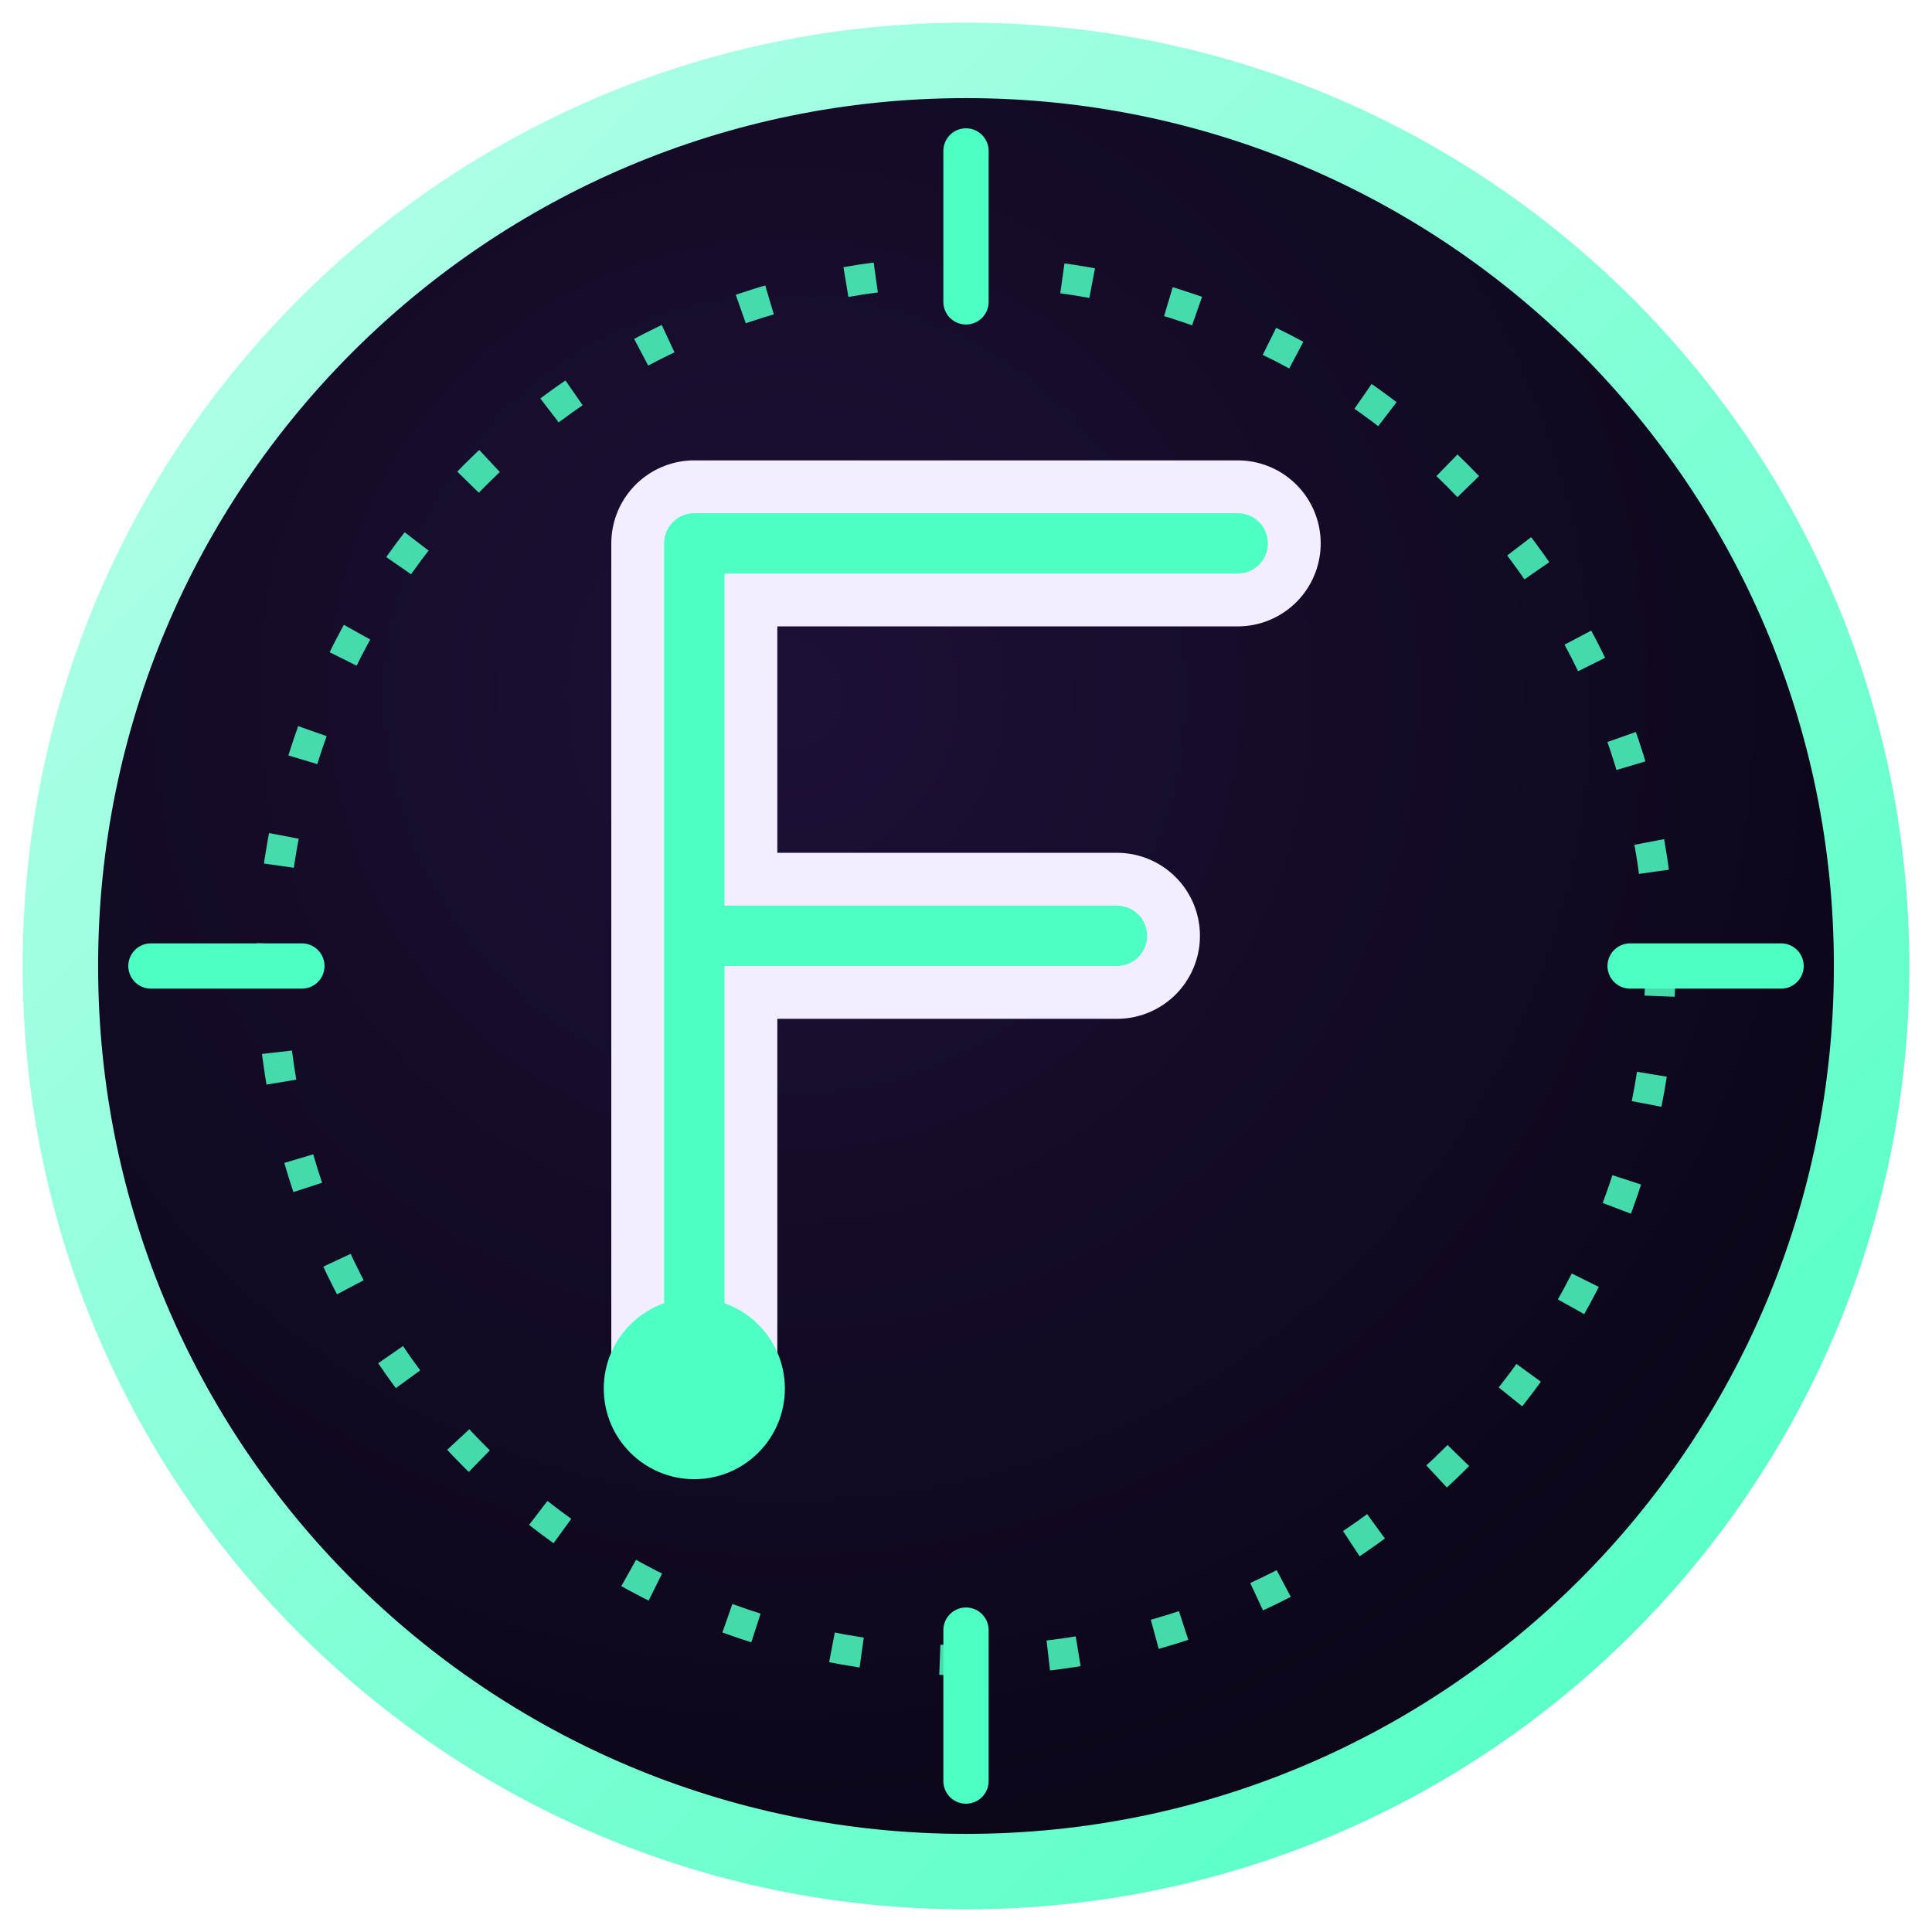
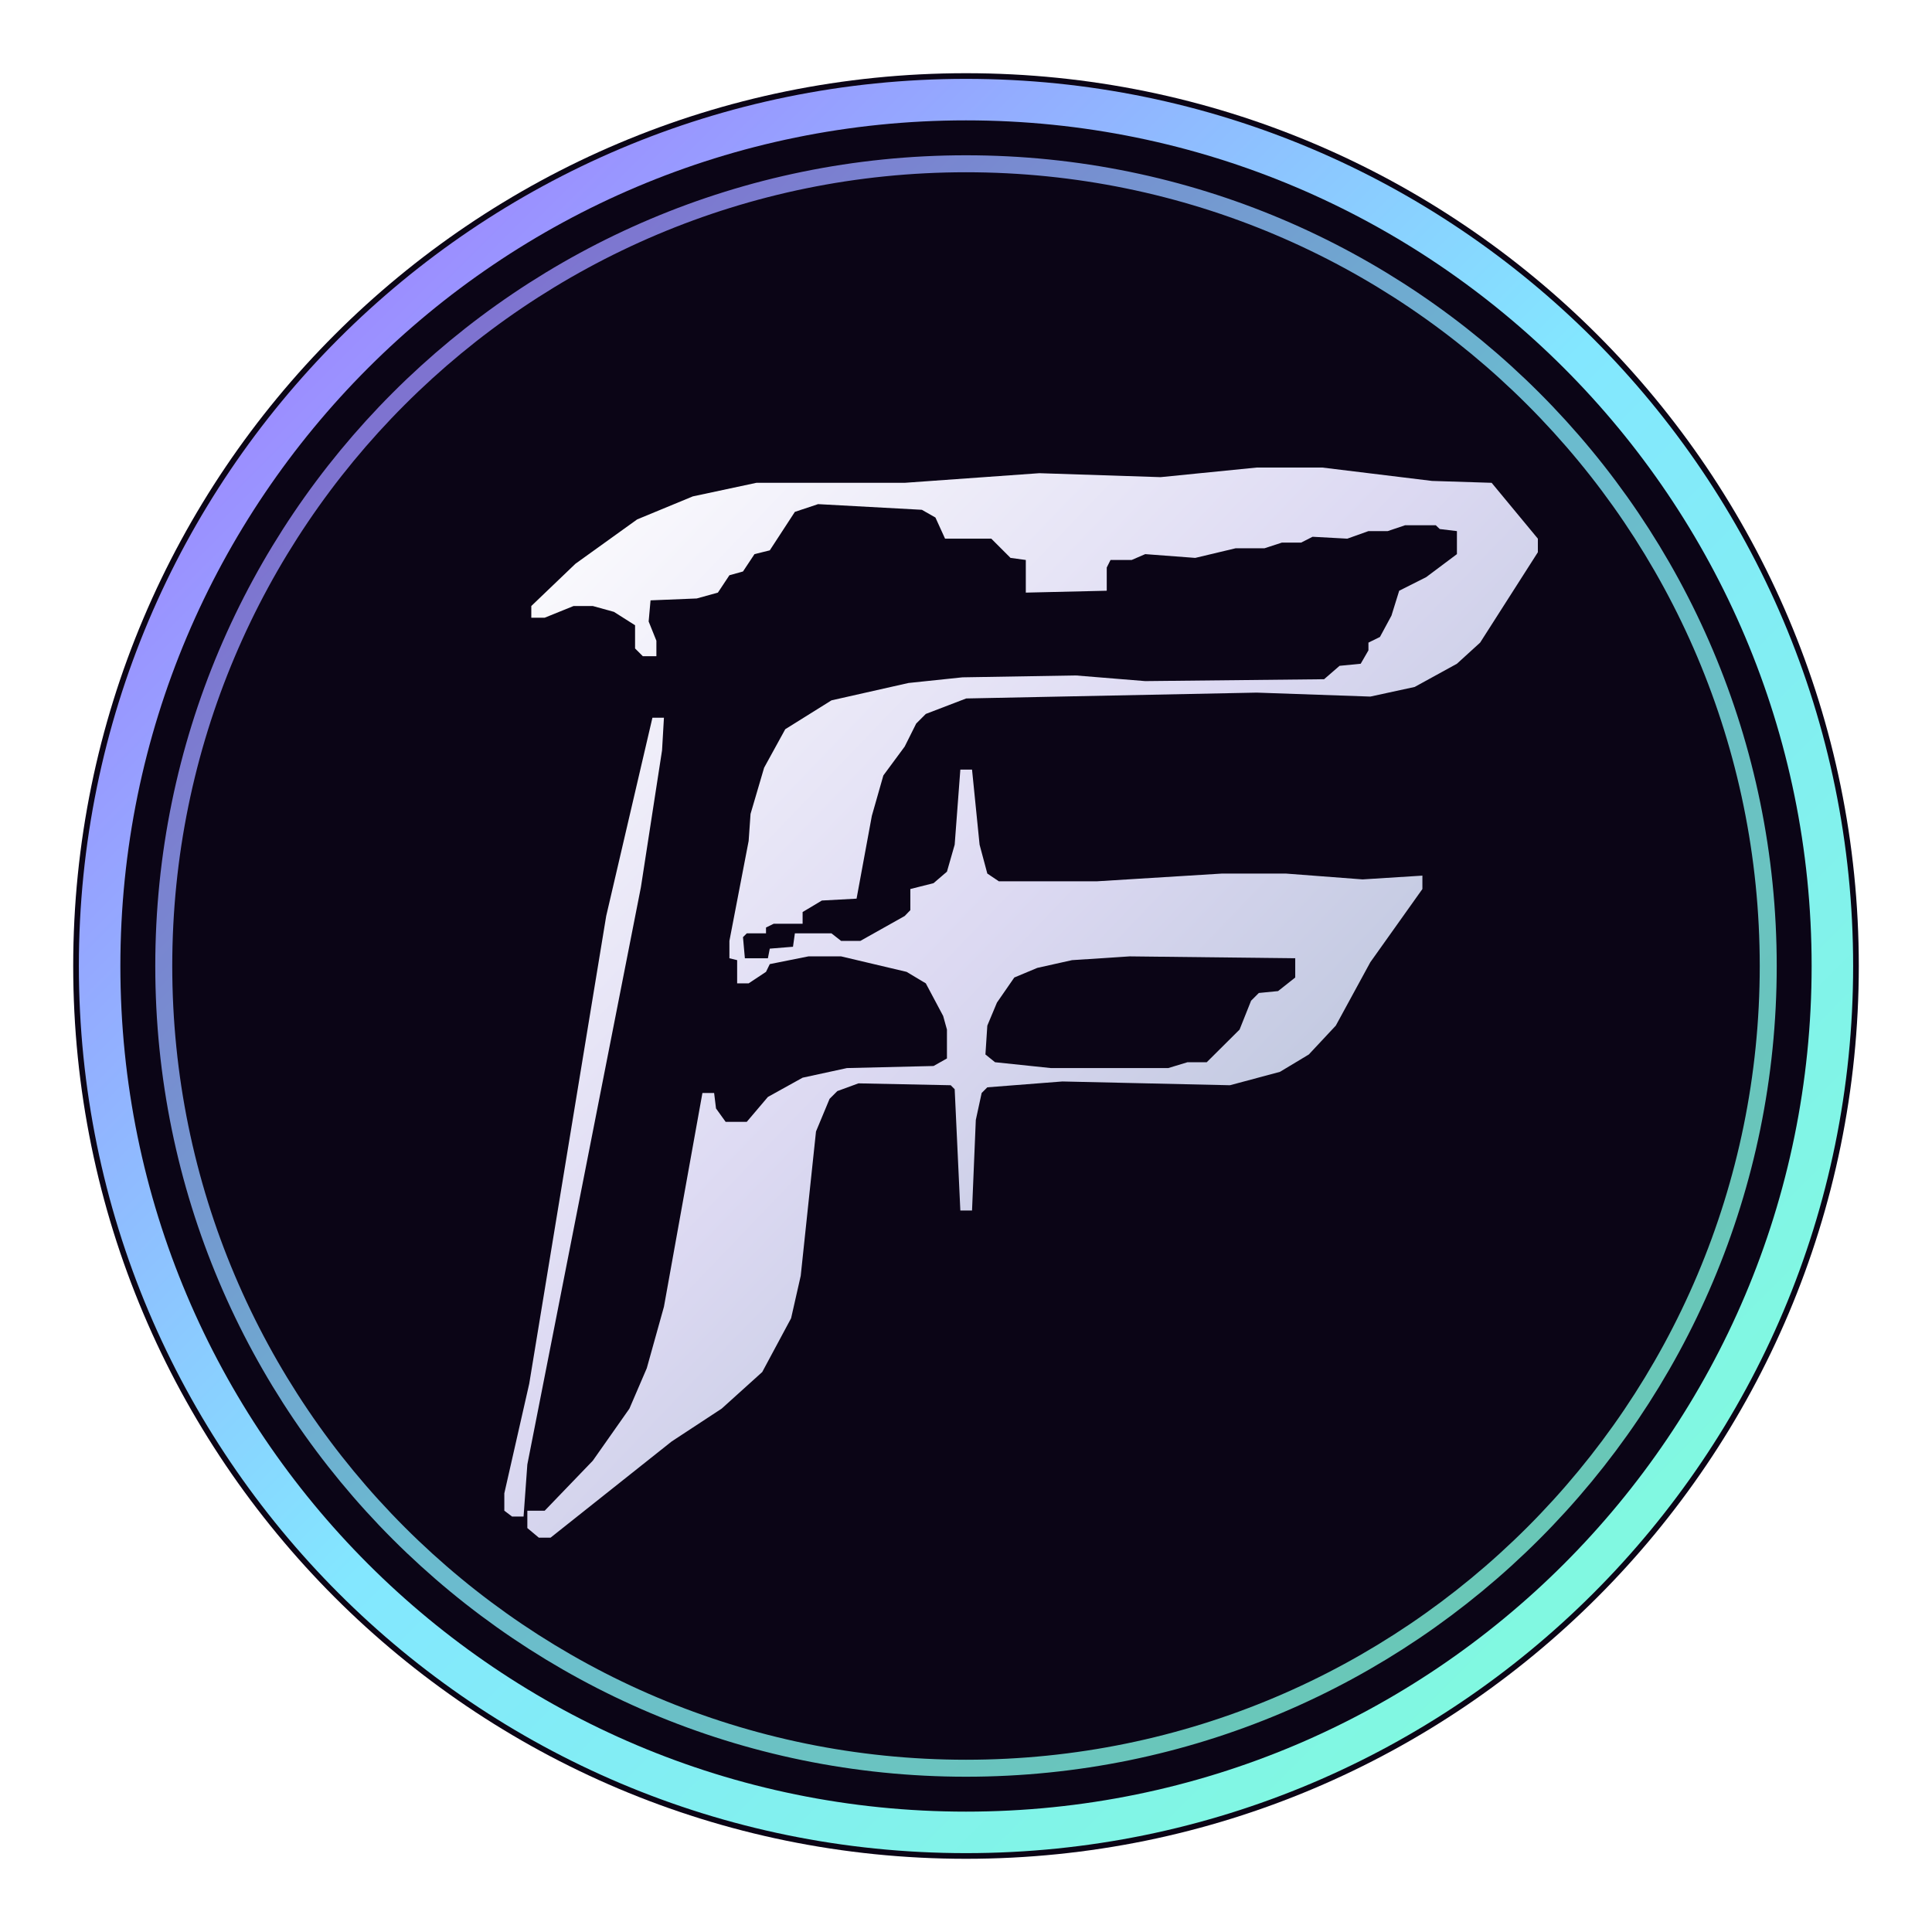
- <svg xmlns="http://www.w3.org/2000/svg" viewBox="0 0 128 128" width="128" height="128">
+ <svg xmlns="http://www.w3.org/2000/svg" viewBox="0 0 1024 1024">
  <defs>
-     <linearGradient id="rim" x1="0" y1="0" x2="1" y2="1">
-       <stop offset="0" stop-color="#baffea" />
-       <stop offset="1" stop-color="#4dffc3" />
+     <linearGradient id="g" x1="0" y1="0" x2="1" y2="1">
+       <stop offset="0" stop-color="#A56BFF" />
+       <stop offset=".5" stop-color="#83E7FF" />
+       <stop offset="1" stop-color="#80FFD4" />
    </linearGradient>
-     <radialGradient id="face" cx="40%" cy="35%" r="70%">
-       <stop offset="0" stop-color="#1d1036" />
-       <stop offset="1" stop-color="#0b0516" />
-     </radialGradient>
+     <linearGradient id="f" x1="0" y1="0" x2="1" y2="1">
+       <stop offset="0" stop-color="#ffffff" />
+       <stop offset=".45" stop-color="#DCD9F2" />
+       <stop offset="1" stop-color="#9FB4C8" />
+     </linearGradient>
  </defs>
-   <circle cx="64" cy="64" r="60" fill="url(#face)" stroke="url(#rim)" stroke-width="5" />
-   <circle cx="64" cy="64" r="46" fill="none" stroke="#4dffc3" stroke-width="2" stroke-dasharray="2 5.2" opacity=".85" />
-   <g stroke="#4dffc3" stroke-width="3" stroke-linecap="round">
-     <path d="M64 10v10M64 108v10M10 64h10M108 64h10" />
-   </g>
-   <path d="M46 92V36h36M46 62h28" fill="none" stroke="#f2eeff" stroke-width="11" stroke-linecap="round" stroke-linejoin="round" />
-   <path d="M46 92V36h36M46 62h28" fill="none" stroke="#4dffc3" stroke-width="4" stroke-linecap="round" stroke-linejoin="round" />
-   <circle cx="46" cy="92" r="6" fill="#4dffc3" />
+   <circle cx="512" cy="512" r="473.2" fill="#0b0516" />
+   <circle cx="512" cy="512" r="459.2" fill="none" stroke="url(#g)" stroke-width="22" />
+   <circle cx="512" cy="512" r="425.2" fill="none" stroke="url(#g)" stroke-width="9" opacity=".8" />
+   <path d="M351.9 380.4 L345.8 380.4 L321.3 485.5 L280.5 733.4 L267.3 791.5 L267.3 800.7 L271.4 803.8 L277.5 803.8 L279.5 776.2 L339.7 470.2 L350.9 397.7Z M790.6 255.9 L759.0 254.9 L700.8 247.8 L666.1 247.8 L615.1 252.9 L550.9 250.8 L479.5 255.9 L400.9 255.9 L367.2 263.1 L337.7 275.3 L305.0 298.8 L281.6 321.2 L281.6 327.4 L288.7 327.4 L304.0 321.2 L314.2 321.2 L325.4 324.3 L336.6 331.4 L336.6 343.7 L340.7 347.8 L347.9 347.8 L347.9 339.6 L343.8 329.4 L344.8 318.2 L369.3 317.2 L380.5 314.1 L386.6 304.9 L393.8 302.9 L399.9 293.7 L408.0 291.7 L421.3 271.3 L433.6 267.2 L488.6 270.2 L495.8 274.3 L500.9 285.5 L525.4 285.5 L535.6 295.7 L543.7 296.8 L543.7 314.1 L586.6 313.1 L586.6 300.8 L588.6 296.8 L599.8 296.8 L607.0 293.7 L633.5 295.7 L654.9 290.6 L670.2 290.6 L679.4 287.6 L689.6 287.6 L695.7 284.5 L714.1 285.5 L725.3 281.5 L735.5 281.5 L744.7 278.4 L761.0 278.4 L763.1 280.4 L772.2 281.5 L772.2 293.7 L755.9 305.9 L741.6 313.1 L737.5 326.3 L731.4 337.6 L725.3 340.6 L725.3 344.7 L721.2 351.8 L710.0 352.9 L701.8 360.0 L607.0 361.0 L570.2 358.0 L510.1 359.0 L481.5 362.0 L440.7 371.2 L416.2 386.5 L405.0 406.9 L397.8 431.4 L396.8 445.7 L386.6 498.7 L386.6 507.9 L390.7 508.9 L390.7 521.2 L396.8 521.2 L406.0 515.1 L408.0 511.0 L428.5 506.9 L445.8 506.9 L480.5 515.1 L490.7 521.2 L499.9 538.5 L501.9 545.7 L501.9 561.0 L494.8 565.0 L448.9 566.1 L425.4 571.2 L407.0 581.4 L395.8 594.6 L384.6 594.6 L379.5 587.5 L378.5 579.3 L372.3 579.3 L351.9 692.6 L342.8 725.2 L333.6 746.6 L314.2 774.2 L288.7 800.7 L279.5 800.7 L279.5 809.9 L285.6 815.0 L291.8 815.0 L356.0 764.0 L382.5 746.6 L404.0 727.2 L419.3 698.7 L424.4 676.2 L432.5 599.7 L439.7 582.4 L443.8 578.3 L455.0 574.2 L503.9 575.2 L506.0 577.3 L509.0 641.6 L515.2 641.6 L517.2 593.6 L520.3 579.3 L523.3 576.3 L563.1 573.2 L651.9 575.2 L678.4 568.1 L693.7 558.9 L708.0 543.6 L726.3 510.0 L753.9 471.2 L753.9 464.1 L722.2 466.1 L681.4 463.0 L647.8 463.0 L581.5 467.1 L529.4 467.1 L523.3 463.0 L519.2 447.7 L515.2 407.9 L509.0 407.9 L506.0 447.7 L501.9 462.0 L494.8 468.1 L482.5 471.2 L482.5 482.4 L479.5 485.5 L456.0 498.7 L445.8 498.7 L440.7 494.7 L421.3 494.7 L420.3 501.8 L408.0 502.8 L407.0 507.9 L394.8 507.9 L393.8 496.7 L395.8 494.7 L406.0 494.7 L406.0 491.6 L410.1 489.6 L425.4 489.6 L425.4 483.4 L435.6 477.3 L454.0 476.3 L462.1 432.4 L468.2 411.0 L479.5 395.7 L485.6 383.5 L490.7 378.4 L512.1 370.2 L666.1 367.1 L726.3 369.2 L749.8 364.1 L772.2 351.8 L784.5 340.6 L815.1 292.7 L815.1 285.5Z M686.5 507.9 L686.5 518.1 L677.4 525.3 L667.2 526.3 L663.1 530.4 L657.0 545.7 L639.6 563.0 L629.4 563.0 L619.2 566.1 L557.0 566.1 L527.4 563.0 L522.3 558.9 L523.3 543.6 L528.4 531.4 L537.6 518.1 L549.8 513.0 L568.2 508.9 L598.8 506.9Z" fill="url(#f)" fill-rule="evenodd" />
</svg>
